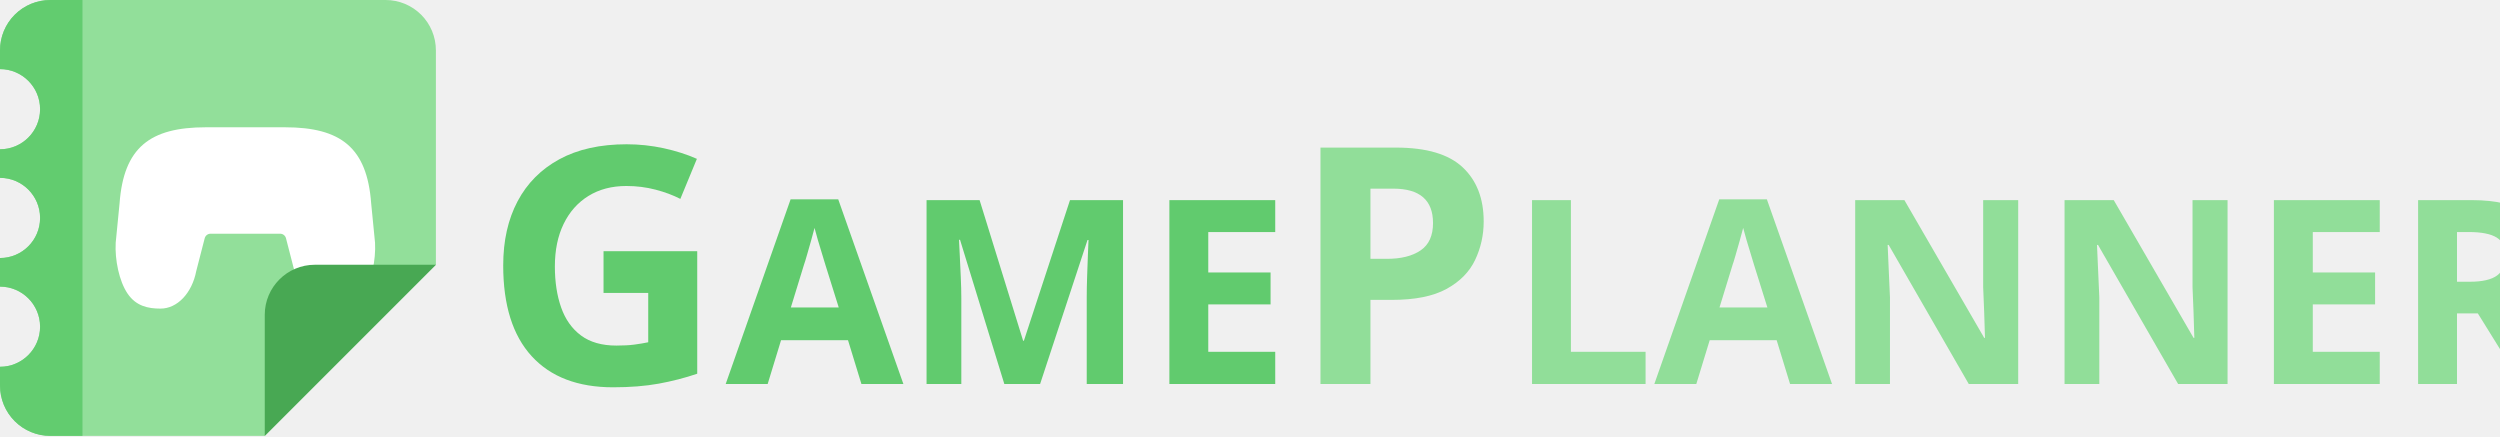
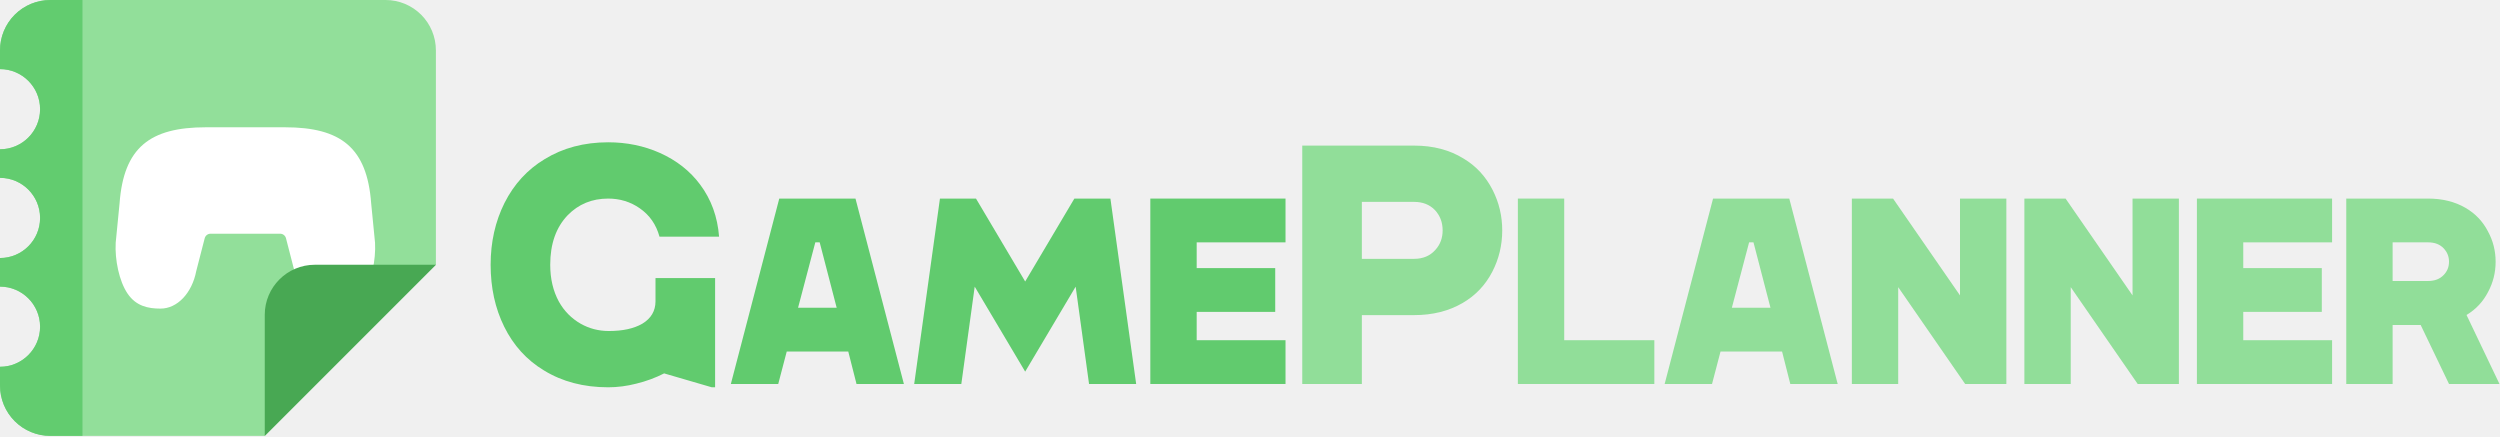
<svg xmlns="http://www.w3.org/2000/svg" width="100%" height="100%" viewBox="0 0 1839 321" version="1.1" xml:space="preserve" style="fill-rule:evenodd;clip-rule:evenodd;stroke-linejoin:round;stroke-miterlimit:2;">
  <g transform="matrix(1,0,0,1,-1180.769,-193.8128)">
    <g transform="matrix(1,0,0,1,1136.326,758.2643)">
      <g id="Logo" transform="matrix(1,0,0,1,-720.8028,-870.5445)">
        <path d="M960,626.732L802.233,626.732C792.424,626.732 783.016,622.835 776.079,615.898C769.143,608.962 765.246,599.554 765.246,589.744L765.246,575.9C781.521,575.9 794.734,562.687 794.734,546.412C794.734,530.138 781.521,516.924 765.246,516.924L765.246,495.9C781.521,495.9 794.734,482.687 794.734,466.412C794.734,450.138 781.521,436.924 765.246,436.924L765.246,415.9C781.521,415.9 794.734,402.687 794.734,386.412C794.734,370.138 781.521,356.924 765.246,356.924L765.246,343.08C765.246,333.271 769.143,323.863 776.079,316.926C783.016,309.99 792.424,306.093 802.233,306.093L1048.897,306.093C1058.707,306.093 1068.115,309.99 1075.051,316.926C1081.988,323.863 1085.885,333.271 1085.885,343.08L1085.885,500.847L960,626.732Z" style="fill:rgb(146,223,154);" />
        <clipPath id="_clip1">
          <path d="M960,626.732L802.233,626.732C792.424,626.732 783.016,622.835 776.079,615.898C769.143,608.962 765.246,599.554 765.246,589.744L765.246,575.9C781.521,575.9 794.734,562.687 794.734,546.412C794.734,530.138 781.521,516.924 765.246,516.924L765.246,495.9C781.521,495.9 794.734,482.687 794.734,466.412C794.734,450.138 781.521,436.924 765.246,436.924L765.246,415.9C781.521,415.9 794.734,402.687 794.734,386.412C794.734,370.138 781.521,356.924 765.246,356.924L765.246,343.08C765.246,333.271 769.143,323.863 776.079,316.926C783.016,309.99 792.424,306.093 802.233,306.093L1048.897,306.093C1058.707,306.093 1068.115,309.99 1075.051,316.926C1081.988,323.863 1085.885,333.271 1085.885,343.08L1085.885,500.847L960,626.732Z" />
        </clipPath>
        <g clip-path="url(#_clip1)">
          <g transform="matrix(1.405498,0,0,1.405498,705.5815,37.23215)">
            <path d="M152.647,313.611C151.205,313.611 149.946,314.587 149.586,315.983C148.248,321.179 145.175,333.107 145.175,333.107C142.942,344.716 135.258,352.808 126.469,352.808L126.467,352.808C119.927,352.808 113.682,351.512 109.23,344.968C104.778,338.424 102.522,327.223 103.003,318.315L105.032,297.692C107.181,268.522 120.92,257.908 150.168,257.908L191.571,257.908C220.819,257.908 234.559,268.522 236.708,297.692L238.737,318.315C239.218,327.223 236.96,338.424 232.507,344.968C228.053,351.512 221.804,352.808 215.261,352.808L215.259,352.808C206.466,352.808 198.778,344.716 196.544,333.107C196.544,333.107 193.47,321.179 192.13,315.983C191.771,314.586 190.512,313.611 189.07,313.611C181.732,313.611 159.985,313.611 152.647,313.611Z" style="fill:white;" />
          </g>
          <g transform="matrix(0.548405,0,0,0.548405,313.5627,235.2396)">
            <path d="M1408.306,484.327L1408.306,713.874L1178.759,713.874L1178.759,551.527C1178.759,514.414 1208.845,484.327 1245.959,484.327L1408.306,484.327Z" style="fill:rgb(72,168,83);" />
          </g>
          <g transform="matrix(0.915604,0,0,1.053423,311.8475,-59.12123)">
            <rect x="495.19" y="346.693" width="66.264" height="304.378" style="fill:rgb(98,204,111);" />
          </g>
        </g>
      </g>
    </g>
    <g transform="matrix(1,0,0,1,1136.326,758.2643)">
      <g transform="matrix(1,0,0,1,-761.4692,-733.5025)">
-         <text x="1161.95px" y="451.509px" style="font-family:'Neogen-Black', 'Neogen';font-weight:900;font-size:243.543px;fill:rgb(97,203,110);">G</text>
-         <text x="1339.737px" y="451.509px" style="font-family:'Neogen-Black', 'Neogen';font-weight:900;font-size:189.422px;fill:rgb(97,203,110);">AME</text>
-         <text x="1755.329px" y="451.509px" style="font-family:'Neogen-Black', 'Neogen';font-weight:900;font-size:243.543px;fill:rgb(145,222,153);">P</text>
-         <text x="1915.824px" y="451.509px" style="font-family:'Neogen-Black', 'Neogen';font-weight:900;font-size:189.422px;fill:rgb(145,222,153);">LANNER</text>
+         <path d="M1253.279,453.945C1235.257,453.945 1219.507,449.804 1206.031,441.524C1193.367,433.893 1183.625,423.177 1176.806,409.376C1170.149,395.9 1166.821,380.719 1166.821,363.834C1166.821,347.11 1170.231,331.93 1177.05,318.291C1184.031,304.49 1193.854,293.775 1206.519,286.144C1219.995,277.863 1235.581,273.723 1253.279,273.723C1266.917,273.723 1279.581,276.321 1291.271,281.516C1303.611,287.036 1313.515,294.83 1320.984,304.896C1329.102,315.775 1333.729,328.52 1334.866,343.133L1291.028,343.133C1288.593,334.203 1283.722,327.221 1276.415,322.188C1269.596,317.479 1261.884,315.125 1253.279,315.125C1241.426,315.125 1231.522,319.184 1223.567,327.302C1214.961,336.232 1210.659,348.409 1210.659,363.834C1210.659,374.063 1212.769,383.074 1216.991,390.867C1220.888,397.849 1226.246,403.288 1233.065,407.184C1239.397,410.756 1246.297,412.542 1253.766,412.542C1263.995,412.542 1272.194,410.756 1278.364,407.184C1284.858,403.288 1288.105,397.767 1288.105,390.623L1288.105,373.575L1331.943,373.575L1331.943,453.945L1329.508,453.945L1294.438,443.716C1288.105,446.963 1281.286,449.48 1273.98,451.266C1266.998,453.052 1260.098,453.945 1253.279,453.945Z" style="fill:rgb(97,203,110);fill-rule:nonzero;" />
+         <path d="M1435.963,451.509L1429.902,427.642L1384.63,427.642L1378.379,451.509L1343.525,451.509L1379.136,315.125L1435.205,315.125L1470.817,451.509L1435.963,451.509ZM1405.656,347.327L1392.964,395.44L1421.378,395.44L1408.876,347.327L1405.656,347.327Z" style="fill:rgb(97,203,110);fill-rule:nonzero;" />
+         <path d="M1597.161,379.908L1560.035,442.417L1522.908,379.908L1513.058,451.509L1478.394,451.509L1497.336,315.125L1523.855,315.125L1560.035,376.119L1596.214,315.125L1622.733,315.125L1641.676,451.509L1607.011,451.509L1597.161,379.908Z" style="fill:rgb(97,203,110);fill-rule:nonzero;" />
+         <path d="M1652.094,451.509L1652.094,315.125L1751.541,315.125L1751.541,347.327L1686.19,347.327L1686.19,366.269L1743.964,366.269L1743.964,398.471L1686.19,398.471L1686.19,419.307L1751.541,419.307L1751.541,451.509L1652.094,451.509Z" style="fill:rgb(97,203,110);fill-rule:nonzero;" />
+         <path d="M1763.853,451.509L1763.853,276.158L1846.171,276.158C1860.134,276.158 1872.23,279.324 1882.459,285.656C1891.713,291.177 1898.857,298.889 1903.89,308.793C1908.599,318.048 1910.953,327.952 1910.953,338.505C1910.953,349.383 1908.518,359.531 1903.647,368.948C1898.614,378.69 1891.388,386.321 1881.971,391.841C1871.743,397.849 1859.809,400.852 1846.171,400.852L1807.691,400.852L1807.691,451.509L1763.853,451.509ZM1807.691,359.45L1846.171,359.45C1852.665,359.45 1857.861,357.258 1861.757,352.874C1865.329,348.978 1867.115,344.188 1867.115,338.505C1867.115,332.66 1865.248,327.708 1861.514,323.649C1857.617,319.59 1852.503,317.561 1846.171,317.561L1807.691,317.561L1807.691,359.45Z" style="fill:rgb(145,222,153);fill-rule:nonzero;" />
+         <path d="M1922.454,451.509L1922.454,315.125L1956.55,315.125L1956.55,419.307L2022.848,419.307L2022.848,451.509L1922.454,451.509Z" style="fill:rgb(145,222,153);fill-rule:nonzero;" />
+         <path d="M2122.863,451.509L2116.801,427.642L2071.529,427.642L2065.278,451.509L2030.424,451.509L2066.036,315.125L2122.105,315.125L2157.716,451.509L2122.863,451.509ZM2092.555,347.327L2079.864,395.44L2108.277,395.44L2095.775,347.327L2092.555,347.327Z" style="fill:rgb(145,222,153);fill-rule:nonzero;" />
+         <path d="M2198.442,315.125L2247.692,386.348L2247.692,315.125L2281.788,315.125L2281.788,451.509L2251.48,451.509L2202.23,380.286L2202.23,451.509L2168.134,451.509L2168.134,315.125L2198.442,315.125Z" style="fill:rgb(145,222,153);fill-rule:nonzero;" />
+         <path d="M2325.355,315.125L2374.605,386.348L2374.605,315.125L2408.701,315.125L2408.701,451.509L2378.393,451.509L2329.143,380.286L2329.143,451.509L2295.047,451.509L2295.047,315.125L2325.355,315.125Z" style="fill:rgb(145,222,153);fill-rule:nonzero;" />
+         <path d="M2421.96,451.509L2421.96,315.125L2521.407,315.125L2521.407,347.327L2456.056,347.327L2456.056,366.269L2513.83,366.269L2513.83,398.471L2456.056,398.471L2456.056,419.307L2521.407,419.307L2521.407,451.509L2421.96,451.509Z" style="fill:rgb(145,222,153);fill-rule:nonzero;" />
+         <path d="M2565.921,375.74L2592.062,375.74C2596.86,375.74 2600.649,374.288 2603.427,371.384C2606.079,368.732 2607.405,365.448 2607.405,361.534C2607.405,357.745 2606.079,354.462 2603.427,351.684C2600.649,348.779 2596.86,347.327 2592.062,347.327L2565.921,347.327L2565.921,375.74ZM2641.69,361.534C2641.69,369.489 2639.859,376.877 2636.197,383.696C2632.535,390.894 2627.231,396.577 2620.286,400.744L2644.532,451.509L2607.405,451.509L2586.568,408.131L2565.921,408.131L2565.921,451.509L2531.825,451.509L2531.825,315.125L2592.062,315.125C2602.543,315.125 2611.698,317.398 2619.528,321.944C2626.726,326.112 2632.219,331.857 2636.008,339.182C2639.796,346.127 2641.69,353.578 2641.69,361.534Z" style="fill:rgb(145,222,153);fill-rule:nonzero;" />
      </g>
    </g>
  </g>
</svg>
